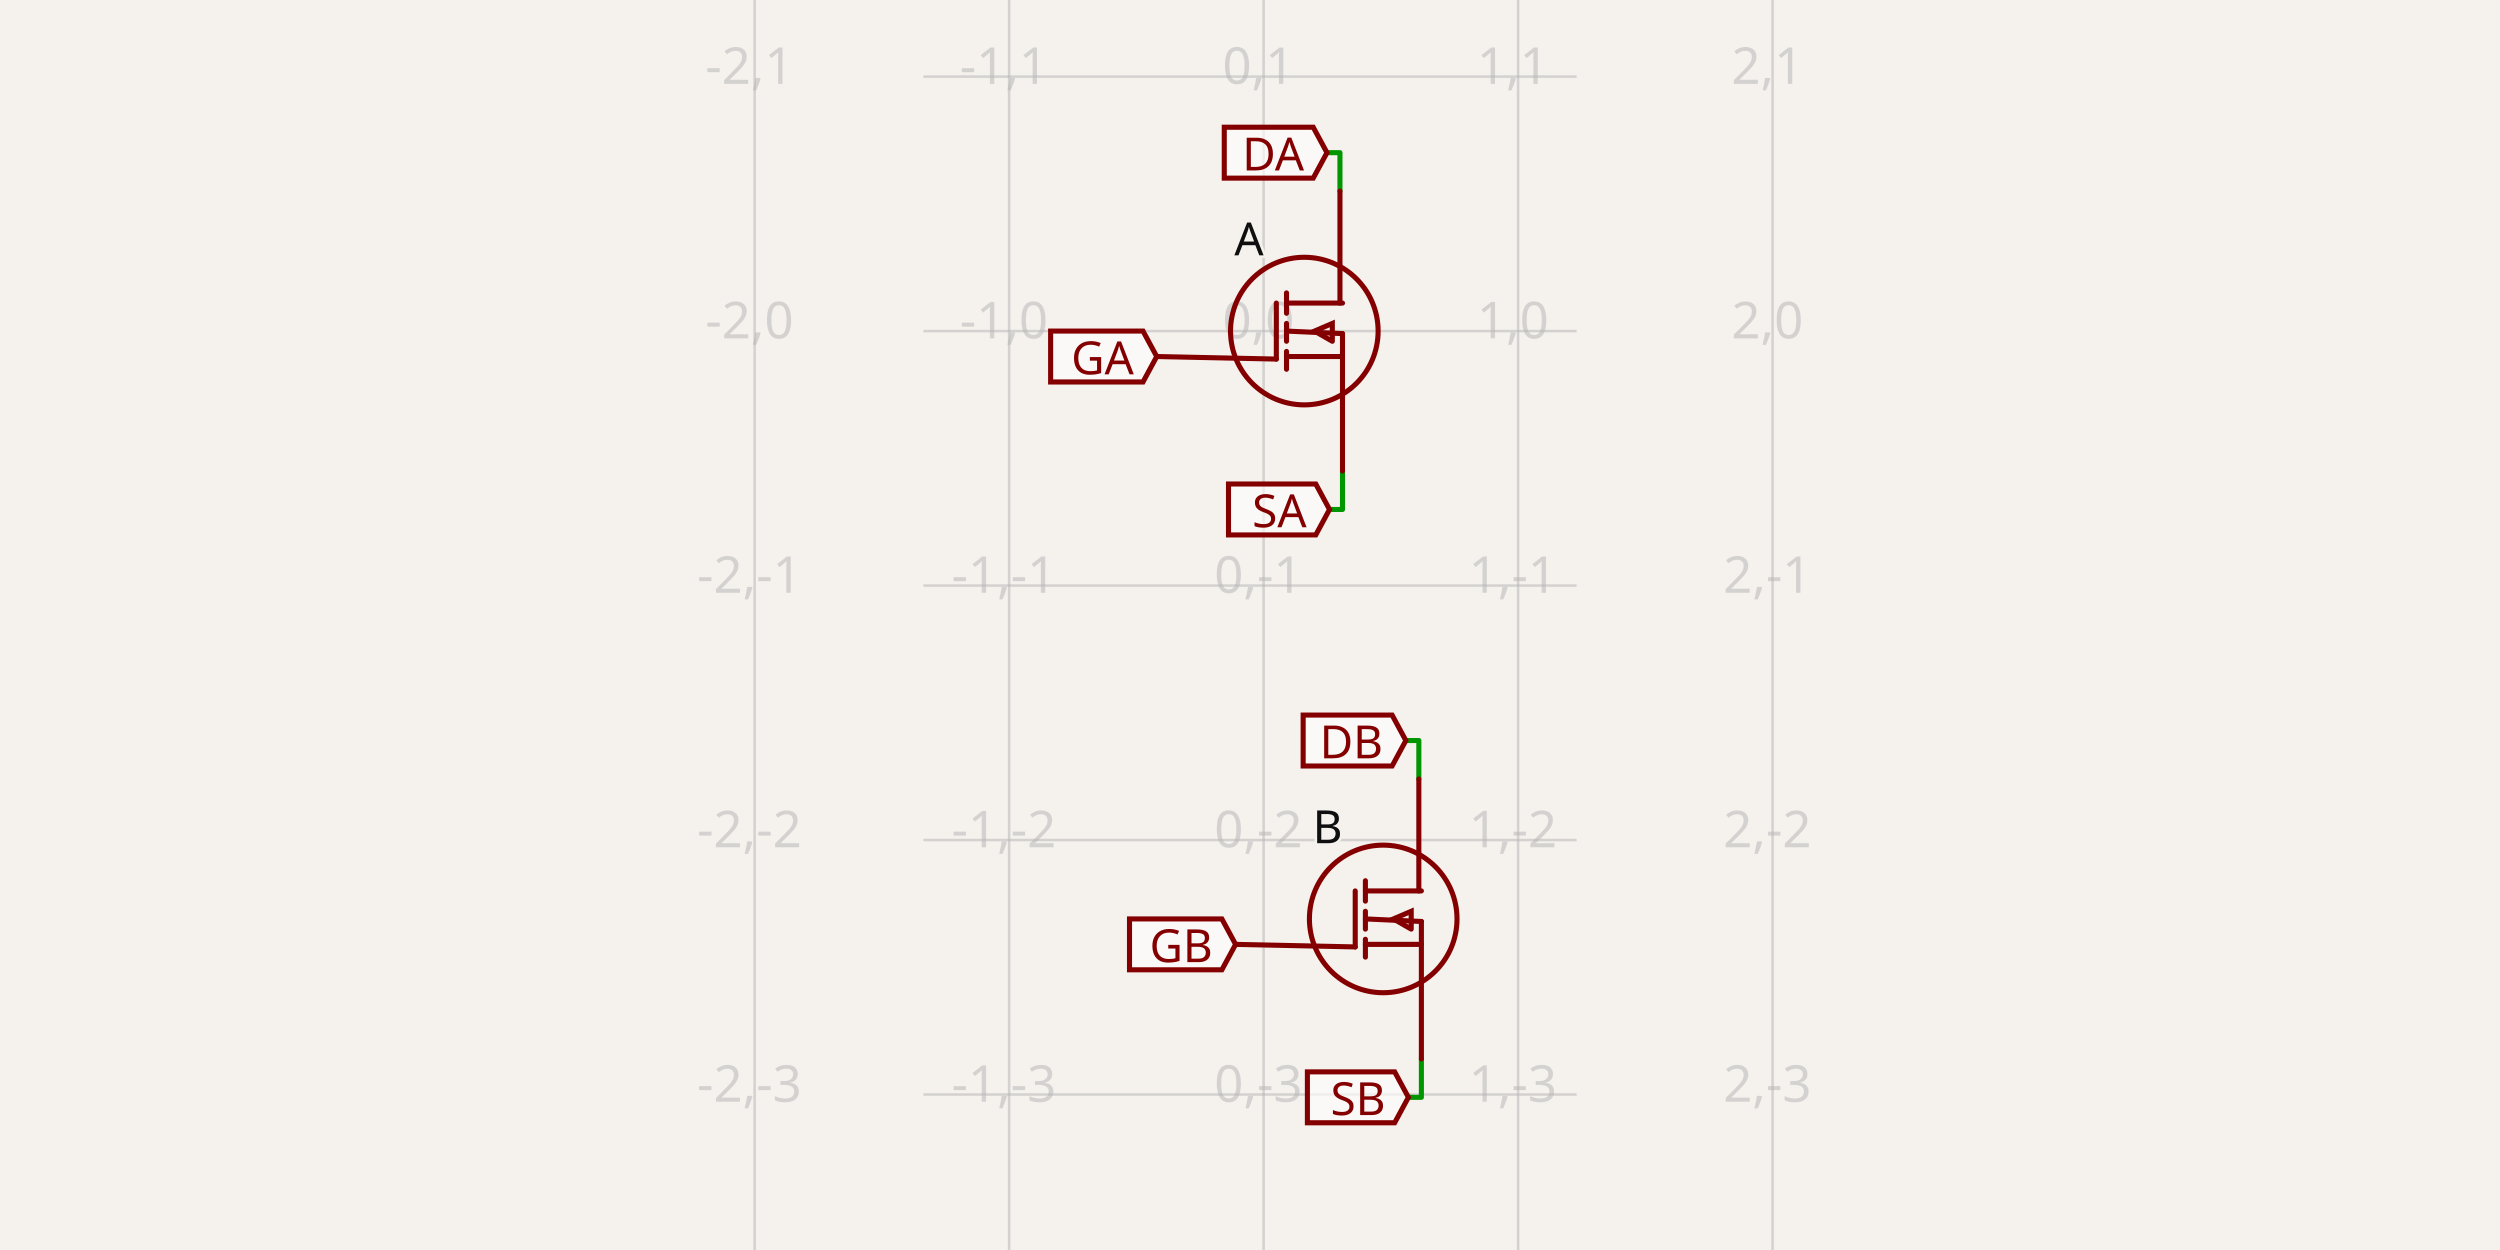
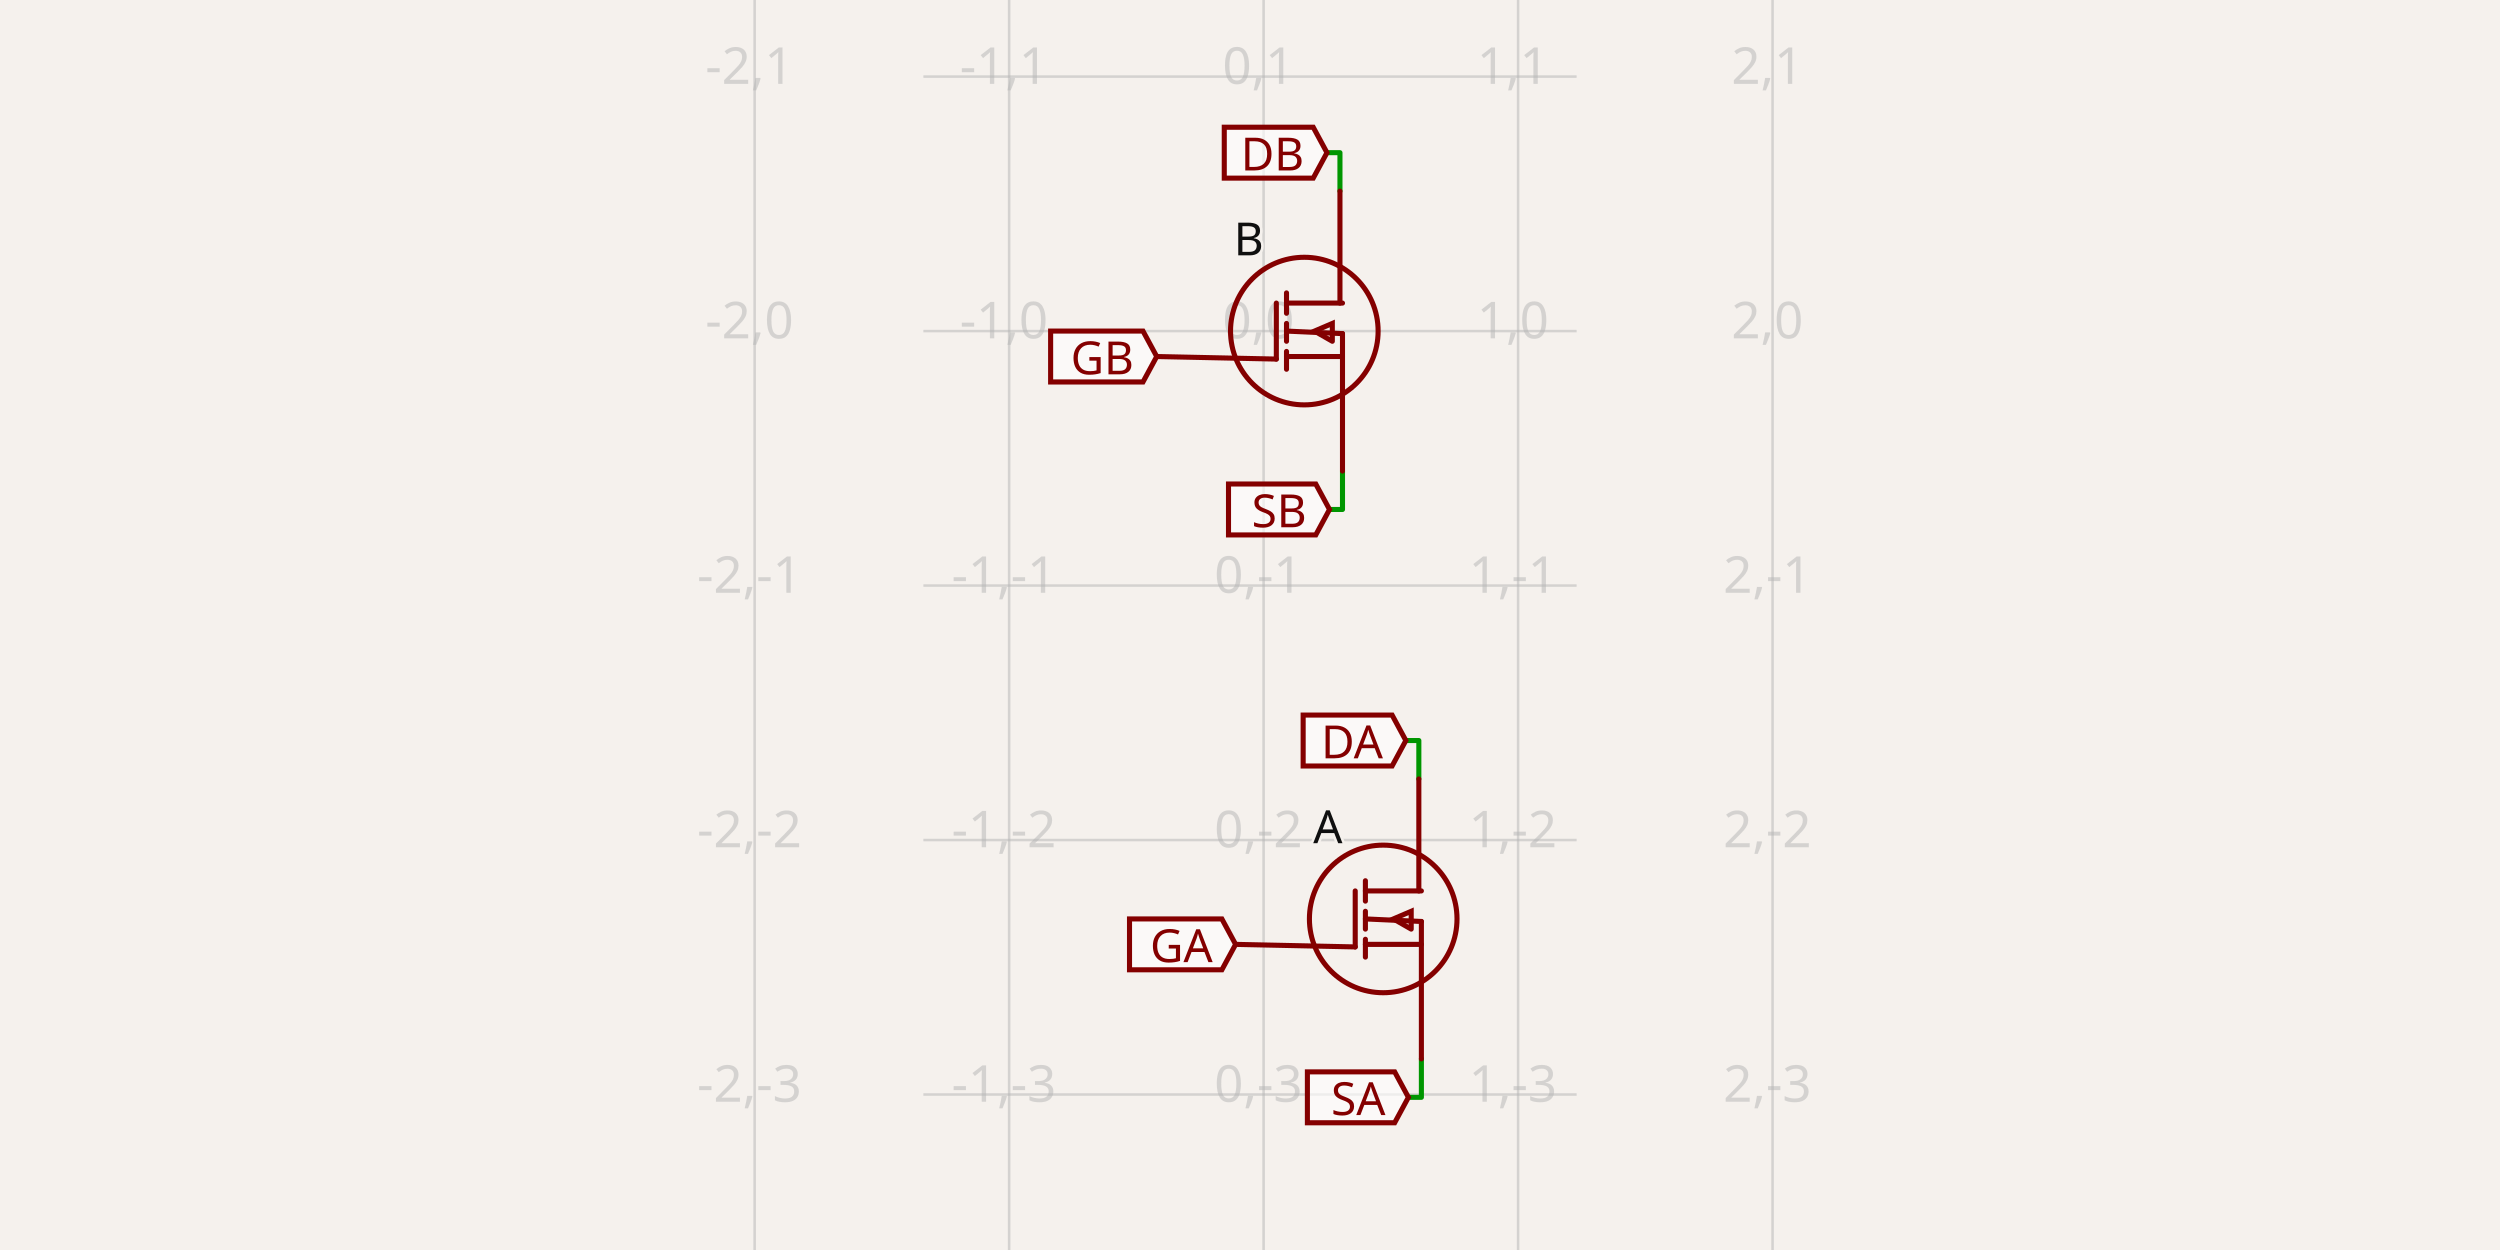
- <svg xmlns="http://www.w3.org/2000/svg" class="tscircuit-schematic" width="1200" height="600" style="background-color: rgb(245, 241, 237)" data-real-to-screen-transform="matrix(122.1498371336,0,0,-122.1498371336,606.5309446254,158.9169381107)" data-software-used-string="@tscircuit/core@0.0.1469">
+ <svg xmlns="http://www.w3.org/2000/svg" class="tscircuit-schematic" width="1200" height="600" style="background-color: rgb(245, 241, 237)" data-real-to-screen-transform="matrix(122.1498371336,0,0,-122.1498371336,606.5309446254,158.9169381107)" data-software-used-string="@tscircuit/core@0.0.1471">
  <style>
              .boundary { fill: rgb(245, 241, 237); }
              .schematic-boundary { fill: none; stroke: #fff; }
              .component { fill: none; stroke: rgb(132, 0, 0); }
              .chip { fill: rgb(255, 255, 194); stroke: rgb(132, 0, 0); }
              .component-pin { fill: none; stroke: rgb(132, 0, 0); }
              .text { font-family: sans-serif; fill: rgb(0, 150, 0); }
              .pin-number { fill: rgb(169, 0, 0); }
              .port-label { fill: rgb(0, 100, 100); }
              .component-name { fill: rgb(0, 100, 100); }

            </style>
  <rect class="boundary" x="0" y="0" width="1200" height="600" />
  <g class="grid sch-grid">
    <line x1="362.231" y1="600" x2="362.231" y2="-1.1362999430275522e-10" stroke="rgb(181, 181, 181)" stroke-width="1.221" stroke-opacity="0.5" />
    <line x1="484.381" y1="600" x2="484.381" y2="-1.1362999430275522e-10" stroke="rgb(181, 181, 181)" stroke-width="1.221" stroke-opacity="0.5" />
    <line x1="606.531" y1="600" x2="606.531" y2="-1.1362999430275522e-10" stroke="rgb(181, 181, 181)" stroke-width="1.221" stroke-opacity="0.5" />
    <line x1="728.681" y1="600" x2="728.681" y2="-1.1362999430275522e-10" stroke="rgb(181, 181, 181)" stroke-width="1.221" stroke-opacity="0.5" />
    <line x1="850.831" y1="600" x2="850.831" y2="-1.1362999430275522e-10" stroke="rgb(181, 181, 181)" stroke-width="1.221" stroke-opacity="0.5" />
    <line x1="443.225" y1="647.516" x2="756.775" y2="647.516" stroke="rgb(181, 181, 181)" stroke-width="1.221" stroke-opacity="0.5" />
    <line x1="443.225" y1="525.366" x2="756.775" y2="525.366" stroke="rgb(181, 181, 181)" stroke-width="1.221" stroke-opacity="0.5" />
    <line x1="443.225" y1="403.217" x2="756.775" y2="403.217" stroke="rgb(181, 181, 181)" stroke-width="1.221" stroke-opacity="0.5" />
    <line x1="443.225" y1="281.067" x2="756.775" y2="281.067" stroke="rgb(181, 181, 181)" stroke-width="1.221" stroke-opacity="0.5" />
    <line x1="443.225" y1="158.917" x2="756.775" y2="158.917" stroke="rgb(181, 181, 181)" stroke-width="1.221" stroke-opacity="0.5" />
    <line x1="443.225" y1="36.767" x2="756.775" y2="36.767" stroke="rgb(181, 181, 181)" stroke-width="1.221" stroke-opacity="0.5" />
    <line x1="443.225" y1="-85.383" x2="756.775" y2="-85.383" stroke="rgb(181, 181, 181)" stroke-width="1.221" stroke-opacity="0.5" />
    <text x="359.731" y="642.516" fill="rgb(181, 181, 181)" font-size="24.43" fill-opacity="0.5" text-anchor="middle" dominant-baseline="middle" font-family="sans-serif">-2,-4</text>
    <text x="359.731" y="520.366" fill="rgb(181, 181, 181)" font-size="24.43" fill-opacity="0.5" text-anchor="middle" dominant-baseline="middle" font-family="sans-serif">-2,-3</text>
    <text x="359.731" y="398.217" fill="rgb(181, 181, 181)" font-size="24.43" fill-opacity="0.5" text-anchor="middle" dominant-baseline="middle" font-family="sans-serif">-2,-2</text>
    <text x="359.731" y="276.067" fill="rgb(181, 181, 181)" font-size="24.43" fill-opacity="0.5" text-anchor="middle" dominant-baseline="middle" font-family="sans-serif">-2,-1</text>
    <text x="359.731" y="153.917" fill="rgb(181, 181, 181)" font-size="24.43" fill-opacity="0.5" text-anchor="middle" dominant-baseline="middle" font-family="sans-serif">-2,0</text>
    <text x="359.731" y="31.767" fill="rgb(181, 181, 181)" font-size="24.43" fill-opacity="0.5" text-anchor="middle" dominant-baseline="middle" font-family="sans-serif">-2,1</text>
    <text x="359.731" y="-90.383" fill="rgb(181, 181, 181)" font-size="24.43" fill-opacity="0.5" text-anchor="middle" dominant-baseline="middle" font-family="sans-serif">-2,2</text>
    <text x="481.881" y="642.516" fill="rgb(181, 181, 181)" font-size="24.43" fill-opacity="0.5" text-anchor="middle" dominant-baseline="middle" font-family="sans-serif">-1,-4</text>
    <text x="481.881" y="520.366" fill="rgb(181, 181, 181)" font-size="24.43" fill-opacity="0.5" text-anchor="middle" dominant-baseline="middle" font-family="sans-serif">-1,-3</text>
    <text x="481.881" y="398.217" fill="rgb(181, 181, 181)" font-size="24.43" fill-opacity="0.5" text-anchor="middle" dominant-baseline="middle" font-family="sans-serif">-1,-2</text>
    <text x="481.881" y="276.067" fill="rgb(181, 181, 181)" font-size="24.43" fill-opacity="0.5" text-anchor="middle" dominant-baseline="middle" font-family="sans-serif">-1,-1</text>
    <text x="481.881" y="153.917" fill="rgb(181, 181, 181)" font-size="24.43" fill-opacity="0.5" text-anchor="middle" dominant-baseline="middle" font-family="sans-serif">-1,0</text>
    <text x="481.881" y="31.767" fill="rgb(181, 181, 181)" font-size="24.43" fill-opacity="0.5" text-anchor="middle" dominant-baseline="middle" font-family="sans-serif">-1,1</text>
    <text x="481.881" y="-90.383" fill="rgb(181, 181, 181)" font-size="24.43" fill-opacity="0.5" text-anchor="middle" dominant-baseline="middle" font-family="sans-serif">-1,2</text>
    <text x="604.031" y="642.516" fill="rgb(181, 181, 181)" font-size="24.43" fill-opacity="0.5" text-anchor="middle" dominant-baseline="middle" font-family="sans-serif">0,-4</text>
    <text x="604.031" y="520.366" fill="rgb(181, 181, 181)" font-size="24.43" fill-opacity="0.5" text-anchor="middle" dominant-baseline="middle" font-family="sans-serif">0,-3</text>
    <text x="604.031" y="398.217" fill="rgb(181, 181, 181)" font-size="24.43" fill-opacity="0.5" text-anchor="middle" dominant-baseline="middle" font-family="sans-serif">0,-2</text>
    <text x="604.031" y="276.067" fill="rgb(181, 181, 181)" font-size="24.43" fill-opacity="0.5" text-anchor="middle" dominant-baseline="middle" font-family="sans-serif">0,-1</text>
    <text x="604.031" y="153.917" fill="rgb(181, 181, 181)" font-size="24.43" fill-opacity="0.5" text-anchor="middle" dominant-baseline="middle" font-family="sans-serif">0,0</text>
    <text x="604.031" y="31.767" fill="rgb(181, 181, 181)" font-size="24.43" fill-opacity="0.5" text-anchor="middle" dominant-baseline="middle" font-family="sans-serif">0,1</text>
    <text x="604.031" y="-90.383" fill="rgb(181, 181, 181)" font-size="24.43" fill-opacity="0.5" text-anchor="middle" dominant-baseline="middle" font-family="sans-serif">0,2</text>
    <text x="726.181" y="642.516" fill="rgb(181, 181, 181)" font-size="24.43" fill-opacity="0.5" text-anchor="middle" dominant-baseline="middle" font-family="sans-serif">1,-4</text>
    <text x="726.181" y="520.366" fill="rgb(181, 181, 181)" font-size="24.43" fill-opacity="0.5" text-anchor="middle" dominant-baseline="middle" font-family="sans-serif">1,-3</text>
    <text x="726.181" y="398.217" fill="rgb(181, 181, 181)" font-size="24.43" fill-opacity="0.5" text-anchor="middle" dominant-baseline="middle" font-family="sans-serif">1,-2</text>
    <text x="726.181" y="276.067" fill="rgb(181, 181, 181)" font-size="24.43" fill-opacity="0.5" text-anchor="middle" dominant-baseline="middle" font-family="sans-serif">1,-1</text>
    <text x="726.181" y="153.917" fill="rgb(181, 181, 181)" font-size="24.43" fill-opacity="0.5" text-anchor="middle" dominant-baseline="middle" font-family="sans-serif">1,0</text>
    <text x="726.181" y="31.767" fill="rgb(181, 181, 181)" font-size="24.43" fill-opacity="0.5" text-anchor="middle" dominant-baseline="middle" font-family="sans-serif">1,1</text>
    <text x="726.181" y="-90.383" fill="rgb(181, 181, 181)" font-size="24.43" fill-opacity="0.5" text-anchor="middle" dominant-baseline="middle" font-family="sans-serif">1,2</text>
    <text x="848.331" y="642.516" fill="rgb(181, 181, 181)" font-size="24.43" fill-opacity="0.5" text-anchor="middle" dominant-baseline="middle" font-family="sans-serif">2,-4</text>
    <text x="848.331" y="520.366" fill="rgb(181, 181, 181)" font-size="24.43" fill-opacity="0.5" text-anchor="middle" dominant-baseline="middle" font-family="sans-serif">2,-3</text>
    <text x="848.331" y="398.217" fill="rgb(181, 181, 181)" font-size="24.43" fill-opacity="0.5" text-anchor="middle" dominant-baseline="middle" font-family="sans-serif">2,-2</text>
    <text x="848.331" y="276.067" fill="rgb(181, 181, 181)" font-size="24.43" fill-opacity="0.5" text-anchor="middle" dominant-baseline="middle" font-family="sans-serif">2,-1</text>
    <text x="848.331" y="153.917" fill="rgb(181, 181, 181)" font-size="24.43" fill-opacity="0.5" text-anchor="middle" dominant-baseline="middle" font-family="sans-serif">2,0</text>
    <text x="848.331" y="31.767" fill="rgb(181, 181, 181)" font-size="24.43" fill-opacity="0.5" text-anchor="middle" dominant-baseline="middle" font-family="sans-serif">2,1</text>
    <text x="848.331" y="-90.383" fill="rgb(181, 181, 181)" font-size="24.43" fill-opacity="0.5" text-anchor="middle" dominant-baseline="middle" font-family="sans-serif">2,2</text>
  </g>
-   <g class="trace sch-trace" data-layer="base" data-circuit-json-type="schematic_trace" data-schematic-trace-id="schematic_trace_0" data-subcircuit-connectivity-map-key="unnamedsubcircuitsubcircuit_source_group_0_connectivity_net2">
+   <g class="trace sch-trace" data-layer="base" data-circuit-json-type="schematic_trace" data-schematic-trace-id="schematic_trace_0" data-subcircuit-connectivity-map-key="unnamedsubcircuitsubcircuit_source_group_0_connectivity_net1">
+     <path d="M 682.264 508.265 L 682.264 526.71 L 676.034 526.71" class="trace-invisible-hover-outline sch-trace-hitbox" stroke="rgb(0, 150, 0)" fill="none" stroke-width="19.544px" stroke-linecap="round" opacity="0" stroke-linejoin="round" />
+     <path class="sch-trace-path" d="M 682.264 508.265 L 682.264 526.71 L 676.034 526.71" stroke="rgb(0, 150, 0)" fill="none" stroke-width="2.443px" stroke-linecap="round" stroke-linejoin="round" />
+   </g>
+   <g class="trace sch-trace" data-layer="base" data-circuit-json-type="schematic_trace" data-schematic-trace-id="schematic_trace_1" data-subcircuit-connectivity-map-key="unnamedsubcircuitsubcircuit_source_group_0_connectivity_net2">
+     <path d="M 681.042 373.901 L 681.042 355.456 L 674.813 355.456" class="trace-invisible-hover-outline sch-trace-hitbox" stroke="rgb(0, 150, 0)" fill="none" stroke-width="19.544px" stroke-linecap="round" opacity="0" stroke-linejoin="round" />
+     <path class="sch-trace-path" d="M 681.042 373.901 L 681.042 355.456 L 674.813 355.456" stroke="rgb(0, 150, 0)" fill="none" stroke-width="2.443px" stroke-linecap="round" stroke-linejoin="round" />
+   </g>
+   <g class="trace sch-trace" data-layer="base" data-circuit-json-type="schematic_trace" data-schematic-trace-id="schematic_trace_2" data-subcircuit-connectivity-map-key="unnamedsubcircuitsubcircuit_source_group_0_connectivity_net4">
+     <path d="M 644.397 226.099 L 644.397 244.544 L 638.168 244.544" class="trace-invisible-hover-outline sch-trace-hitbox" stroke="rgb(0, 150, 0)" fill="none" stroke-width="19.544px" stroke-linecap="round" opacity="0" stroke-linejoin="round" />
+     <path class="sch-trace-path" d="M 644.397 226.099 L 644.397 244.544 L 638.168 244.544" stroke="rgb(0, 150, 0)" fill="none" stroke-width="2.443px" stroke-linecap="round" stroke-linejoin="round" />
+   </g>
+   <g class="trace sch-trace" data-layer="base" data-circuit-json-type="schematic_trace" data-schematic-trace-id="schematic_trace_3" data-subcircuit-connectivity-map-key="unnamedsubcircuitsubcircuit_source_group_0_connectivity_net5">
    <path d="M 643.176 91.735 L 643.176 73.29 L 636.946 73.29" class="trace-invisible-hover-outline sch-trace-hitbox" stroke="rgb(0, 150, 0)" fill="none" stroke-width="19.544px" stroke-linecap="round" opacity="0" stroke-linejoin="round" />
    <path class="sch-trace-path" d="M 643.176 91.735 L 643.176 73.29 L 636.946 73.29" stroke="rgb(0, 150, 0)" fill="none" stroke-width="2.443px" stroke-linecap="round" stroke-linejoin="round" />
  </g>
-   <g class="trace sch-trace" data-layer="base" data-circuit-json-type="schematic_trace" data-schematic-trace-id="schematic_trace_1" data-subcircuit-connectivity-map-key="unnamedsubcircuitsubcircuit_source_group_0_connectivity_net1">
-     <path d="M 644.397 226.099 L 644.397 244.544 L 638.168 244.544" class="trace-invisible-hover-outline sch-trace-hitbox" stroke="rgb(0, 150, 0)" fill="none" stroke-width="19.544px" stroke-linecap="round" opacity="0" stroke-linejoin="round" />
-     <path class="sch-trace-path" d="M 644.397 226.099 L 644.397 244.544 L 638.168 244.544" stroke="rgb(0, 150, 0)" fill="none" stroke-width="2.443px" stroke-linecap="round" stroke-linejoin="round" />
+   <g class="trace-overlays sch-trace-overlays" data-layer="overlay" data-circuit-json-type="schematic_trace" data-schematic-trace-id="schematic_trace_0" data-subcircuit-connectivity-map-key="unnamedsubcircuitsubcircuit_source_group_0_connectivity_net1" />
+   <g class="trace-overlays sch-trace-overlays" data-layer="overlay" data-circuit-json-type="schematic_trace" data-schematic-trace-id="schematic_trace_1" data-subcircuit-connectivity-map-key="unnamedsubcircuitsubcircuit_source_group_0_connectivity_net2" />
+   <g class="trace-overlays sch-trace-overlays" data-layer="overlay" data-circuit-json-type="schematic_trace" data-schematic-trace-id="schematic_trace_2" data-subcircuit-connectivity-map-key="unnamedsubcircuitsubcircuit_source_group_0_connectivity_net4" />
+   <g class="trace-overlays sch-trace-overlays" data-layer="overlay" data-circuit-json-type="schematic_trace" data-schematic-trace-id="schematic_trace_3" data-subcircuit-connectivity-map-key="unnamedsubcircuitsubcircuit_source_group_0_connectivity_net5" />
+   <g class="sch-component" data-circuit-json-type="schematic_component" data-schematic-component-id="schematic_component_0">
+     <rect class="component-overlay sch-component-overlay" x="593.094" y="373.901" width="89.169" height="134.365" fill="transparent" />
+     <path class="sch-component-symbol-path" d="M 593.094 453.298 L 650.505 454.52" stroke="rgb(132, 0, 0)" fill="none" stroke-width="2.443px" stroke-linecap="round" />
+     <path class="sch-component-symbol-path" d="M 681.042 373.901 L 681.042 427.647" stroke="rgb(132, 0, 0)" fill="none" stroke-width="2.443px" stroke-linecap="round" />
+     <path class="sch-component-symbol-path" d="M 682.264 508.265 L 682.264 442.305" stroke="rgb(132, 0, 0)" fill="none" stroke-width="2.443px" stroke-linecap="round" />
+     <path class="sch-component-symbol-path" d="M 655.391 427.647 L 682.264 427.647" stroke="rgb(132, 0, 0)" fill="none" stroke-width="2.443px" stroke-linecap="round" />
+     <path class="sch-component-symbol-path" d="M 655.391 422.761 L 655.391 432.533" stroke="rgb(132, 0, 0)" fill="none" stroke-width="2.443px" stroke-linecap="round" />
+     <path class="sch-component-symbol-path" d="M 655.391 453.298 L 682.264 453.298" stroke="rgb(132, 0, 0)" fill="none" stroke-width="2.443px" stroke-linecap="round" />
+     <path class="sch-component-symbol-path" d="M 655.391 450.855 L 655.391 459.406" stroke="rgb(132, 0, 0)" fill="none" stroke-width="2.443px" stroke-linecap="round" />
+     <path class="sch-component-symbol-path" d="M 655.391 437.419 L 655.391 445.969" stroke="rgb(132, 0, 0)" fill="none" stroke-width="2.443px" stroke-linecap="round" />
+     <path class="sch-component-symbol-path" d="M 677.378 445.969 L 677.378 437.419 L 668.827 441.083 L 677.378 445.969" stroke="rgb(132, 0, 0)" fill="none" stroke-width="2.443px" stroke-linecap="round" />
+     <path class="sch-component-symbol-path" d="M 655.391 441.083 L 682.264 442.305" stroke="rgb(132, 0, 0)" fill="none" stroke-width="2.443px" stroke-linecap="round" />
+     <path class="sch-component-symbol-path" d="M 650.505 427.647 L 650.505 454.52" stroke="rgb(132, 0, 0)" fill="none" stroke-width="2.443px" stroke-linecap="round" />
+     <text class="sch-component-name sch-component-text" x="644.397" y="397.109" stroke="rgb(245, 241, 237)" stroke-width="2.443px" paint-order="stroke" fill="rgb(15, 15, 15)" font-family="sans-serif" text-anchor="end" dominant-baseline="middle" font-size="21.987px">A</text>
+     <text class="sch-component-text" x="644.397" y="492.386" fill="rgb(15, 15, 15)" font-family="sans-serif" text-anchor="end" dominant-baseline="middle" font-size="21.987px" />
+     <circle class="sch-component-symbol-circle" cx="663.941" cy="441.083" r="35.423px" stroke-width="2.443px" fill="none" stroke="rgb(132, 0, 0)" />
  </g>
-   <g class="trace sch-trace" data-layer="base" data-circuit-json-type="schematic_trace" data-schematic-trace-id="schematic_trace_2" data-subcircuit-connectivity-map-key="unnamedsubcircuitsubcircuit_source_group_0_connectivity_net5">
-     <path d="M 681.042 373.901 L 681.042 355.456 L 674.813 355.456" class="trace-invisible-hover-outline sch-trace-hitbox" stroke="rgb(0, 150, 0)" fill="none" stroke-width="19.544px" stroke-linecap="round" opacity="0" stroke-linejoin="round" />
-     <path class="sch-trace-path" d="M 681.042 373.901 L 681.042 355.456 L 674.813 355.456" stroke="rgb(0, 150, 0)" fill="none" stroke-width="2.443px" stroke-linecap="round" stroke-linejoin="round" />
-   </g>
-   <g class="trace sch-trace" data-layer="base" data-circuit-json-type="schematic_trace" data-schematic-trace-id="schematic_trace_3" data-subcircuit-connectivity-map-key="unnamedsubcircuitsubcircuit_source_group_0_connectivity_net4">
-     <path d="M 682.264 508.265 L 682.264 526.71 L 676.034 526.71" class="trace-invisible-hover-outline sch-trace-hitbox" stroke="rgb(0, 150, 0)" fill="none" stroke-width="19.544px" stroke-linecap="round" opacity="0" stroke-linejoin="round" />
-     <path class="sch-trace-path" d="M 682.264 508.265 L 682.264 526.71 L 676.034 526.71" stroke="rgb(0, 150, 0)" fill="none" stroke-width="2.443px" stroke-linecap="round" stroke-linejoin="round" />
-   </g>
-   <g class="trace-overlays sch-trace-overlays" data-layer="overlay" data-circuit-json-type="schematic_trace" data-schematic-trace-id="schematic_trace_0" data-subcircuit-connectivity-map-key="unnamedsubcircuitsubcircuit_source_group_0_connectivity_net2" />
-   <g class="trace-overlays sch-trace-overlays" data-layer="overlay" data-circuit-json-type="schematic_trace" data-schematic-trace-id="schematic_trace_1" data-subcircuit-connectivity-map-key="unnamedsubcircuitsubcircuit_source_group_0_connectivity_net1" />
-   <g class="trace-overlays sch-trace-overlays" data-layer="overlay" data-circuit-json-type="schematic_trace" data-schematic-trace-id="schematic_trace_2" data-subcircuit-connectivity-map-key="unnamedsubcircuitsubcircuit_source_group_0_connectivity_net5" />
-   <g class="trace-overlays sch-trace-overlays" data-layer="overlay" data-circuit-json-type="schematic_trace" data-schematic-trace-id="schematic_trace_3" data-subcircuit-connectivity-map-key="unnamedsubcircuitsubcircuit_source_group_0_connectivity_net4" />
-   <g class="sch-component" data-circuit-json-type="schematic_component" data-schematic-component-id="schematic_component_0">
+   <g class="sch-component" data-circuit-json-type="schematic_component" data-schematic-component-id="schematic_component_1">
    <rect class="component-overlay sch-component-overlay" x="555.228" y="91.735" width="89.169" height="134.365" fill="transparent" />
    <path class="sch-component-symbol-path" d="M 555.228 171.132 L 612.638 172.353" stroke="rgb(132, 0, 0)" fill="none" stroke-width="2.443px" stroke-linecap="round" />
    <path class="sch-component-symbol-path" d="M 643.176 91.735 L 643.176 145.48" stroke="rgb(132, 0, 0)" fill="none" stroke-width="2.443px" stroke-linecap="round" />
    <path class="sch-component-symbol-path" d="M 644.397 226.099 L 644.397 160.138" stroke="rgb(132, 0, 0)" fill="none" stroke-width="2.443px" stroke-linecap="round" />
    <path class="sch-component-symbol-path" d="M 617.524 145.48 L 644.397 145.48" stroke="rgb(132, 0, 0)" fill="none" stroke-width="2.443px" stroke-linecap="round" />
    <path class="sch-component-symbol-path" d="M 617.524 140.594 L 617.524 150.366" stroke="rgb(132, 0, 0)" fill="none" stroke-width="2.443px" stroke-linecap="round" />
    <path class="sch-component-symbol-path" d="M 617.524 171.132 L 644.397 171.132" stroke="rgb(132, 0, 0)" fill="none" stroke-width="2.443px" stroke-linecap="round" />
    <path class="sch-component-symbol-path" d="M 617.524 168.689 L 617.524 177.239" stroke="rgb(132, 0, 0)" fill="none" stroke-width="2.443px" stroke-linecap="round" />
    <path class="sch-component-symbol-path" d="M 617.524 155.252 L 617.524 163.803" stroke="rgb(132, 0, 0)" fill="none" stroke-width="2.443px" stroke-linecap="round" />
    <path class="sch-component-symbol-path" d="M 639.511 163.803 L 639.511 155.252 L 630.961 158.917 L 639.511 163.803" stroke="rgb(132, 0, 0)" fill="none" stroke-width="2.443px" stroke-linecap="round" />
    <path class="sch-component-symbol-path" d="M 617.524 158.917 L 644.397 160.138" stroke="rgb(132, 0, 0)" fill="none" stroke-width="2.443px" stroke-linecap="round" />
    <path class="sch-component-symbol-path" d="M 612.638 145.48 L 612.638 172.353" stroke="rgb(132, 0, 0)" fill="none" stroke-width="2.443px" stroke-linecap="round" />
-     <text class="sch-component-name sch-component-text" x="606.531" y="114.943" stroke="rgb(245, 241, 237)" stroke-width="2.443px" paint-order="stroke" fill="rgb(15, 15, 15)" font-family="sans-serif" text-anchor="end" dominant-baseline="middle" font-size="21.987px">A</text>
+     <text class="sch-component-name sch-component-text" x="606.531" y="114.943" stroke="rgb(245, 241, 237)" stroke-width="2.443px" paint-order="stroke" fill="rgb(15, 15, 15)" font-family="sans-serif" text-anchor="end" dominant-baseline="middle" font-size="21.987px">B</text>
    <text class="sch-component-text" x="606.531" y="210.22" fill="rgb(15, 15, 15)" font-family="sans-serif" text-anchor="end" dominant-baseline="middle" font-size="21.987px" />
    <circle class="sch-component-symbol-circle" cx="626.075" cy="158.917" r="35.423px" stroke-width="2.443px" fill="none" stroke="rgb(132, 0, 0)" />
  </g>
-   <g class="sch-component" data-circuit-json-type="schematic_component" data-schematic-component-id="schematic_component_1">
-     <rect class="component-overlay sch-component-overlay" x="593.094" y="373.901" width="89.169" height="134.365" fill="transparent" />
-     <path class="sch-component-symbol-path" d="M 593.094 453.298 L 650.505 454.52" stroke="rgb(132, 0, 0)" fill="none" stroke-width="2.443px" stroke-linecap="round" />
-     <path class="sch-component-symbol-path" d="M 681.042 373.901 L 681.042 427.647" stroke="rgb(132, 0, 0)" fill="none" stroke-width="2.443px" stroke-linecap="round" />
-     <path class="sch-component-symbol-path" d="M 682.264 508.265 L 682.264 442.305" stroke="rgb(132, 0, 0)" fill="none" stroke-width="2.443px" stroke-linecap="round" />
-     <path class="sch-component-symbol-path" d="M 655.391 427.647 L 682.264 427.647" stroke="rgb(132, 0, 0)" fill="none" stroke-width="2.443px" stroke-linecap="round" />
-     <path class="sch-component-symbol-path" d="M 655.391 422.761 L 655.391 432.533" stroke="rgb(132, 0, 0)" fill="none" stroke-width="2.443px" stroke-linecap="round" />
-     <path class="sch-component-symbol-path" d="M 655.391 453.298 L 682.264 453.298" stroke="rgb(132, 0, 0)" fill="none" stroke-width="2.443px" stroke-linecap="round" />
-     <path class="sch-component-symbol-path" d="M 655.391 450.855 L 655.391 459.406" stroke="rgb(132, 0, 0)" fill="none" stroke-width="2.443px" stroke-linecap="round" />
-     <path class="sch-component-symbol-path" d="M 655.391 437.419 L 655.391 445.969" stroke="rgb(132, 0, 0)" fill="none" stroke-width="2.443px" stroke-linecap="round" />
-     <path class="sch-component-symbol-path" d="M 677.378 445.969 L 677.378 437.419 L 668.827 441.083 L 677.378 445.969" stroke="rgb(132, 0, 0)" fill="none" stroke-width="2.443px" stroke-linecap="round" />
-     <path class="sch-component-symbol-path" d="M 655.391 441.083 L 682.264 442.305" stroke="rgb(132, 0, 0)" fill="none" stroke-width="2.443px" stroke-linecap="round" />
-     <path class="sch-component-symbol-path" d="M 650.505 427.647 L 650.505 454.52" stroke="rgb(132, 0, 0)" fill="none" stroke-width="2.443px" stroke-linecap="round" />
-     <text class="sch-component-name sch-component-text" x="644.397" y="397.109" stroke="rgb(245, 241, 237)" stroke-width="2.443px" paint-order="stroke" fill="rgb(15, 15, 15)" font-family="sans-serif" text-anchor="end" dominant-baseline="middle" font-size="21.987px">B</text>
-     <text class="sch-component-text" x="644.397" y="492.386" fill="rgb(15, 15, 15)" font-family="sans-serif" text-anchor="end" dominant-baseline="middle" font-size="21.987px" />
-     <circle class="sch-component-symbol-circle" cx="663.941" cy="441.083" r="35.423px" stroke-width="2.443px" fill="none" stroke="rgb(132, 0, 0)" />
+   <g class="schematic-port-hover sch-port-hover" data-schematic-port-id="source_port_0">
+     <circle cx="593.094" cy="453.298" r="4.886" fill="red" opacity="0" />
+   </g>
+   <g class="schematic-port-hover sch-port-hover" data-schematic-port-id="source_port_1">
+     <circle cx="682.264" cy="508.265" r="4.886" fill="red" opacity="0" />
+   </g>
+   <g class="schematic-port-hover sch-port-hover" data-schematic-port-id="source_port_6">
+     <circle cx="681.042" cy="373.901" r="4.886" fill="red" opacity="0" />
  </g>
  <g class="schematic-port-hover sch-port-hover" data-schematic-port-id="source_port_8">
+     <circle cx="681.042" cy="373.901" r="4.886" fill="red" opacity="0" />
+   </g>
+   <g class="schematic-port-hover sch-port-hover" data-schematic-port-id="source_port_9">
+     <circle cx="682.264" cy="508.265" r="4.886" fill="red" opacity="0" />
+   </g>
+   <g class="schematic-port-hover sch-port-hover" data-schematic-port-id="source_port_10">
+     <circle cx="593.094" cy="453.298" r="4.886" fill="red" opacity="0" />
+   </g>
+   <g class="schematic-port-hover sch-port-hover" data-schematic-port-id="source_port_2">
+     <circle cx="555.228" cy="171.132" r="4.886" fill="red" opacity="0" />
+   </g>
+   <g class="schematic-port-hover sch-port-hover" data-schematic-port-id="source_port_3">
+     <circle cx="644.397" cy="226.099" r="4.886" fill="red" opacity="0" />
+   </g>
+   <g class="schematic-port-hover sch-port-hover" data-schematic-port-id="source_port_4">
    <circle cx="643.176" cy="91.735" r="4.886" fill="red" opacity="0" />
  </g>
-   <g class="schematic-port-hover sch-port-hover" data-schematic-port-id="source_port_9">
+   <g class="schematic-port-hover sch-port-hover" data-schematic-port-id="source_port_11">
+     <circle cx="643.176" cy="91.735" r="4.886" fill="red" opacity="0" />
+   </g>
+   <g class="schematic-port-hover sch-port-hover" data-schematic-port-id="source_port_12">
    <circle cx="644.397" cy="226.099" r="4.886" fill="red" opacity="0" />
  </g>
-   <g class="schematic-port-hover sch-port-hover" data-schematic-port-id="source_port_10">
+   <g class="schematic-port-hover sch-port-hover" data-schematic-port-id="source_port_13">
    <circle cx="555.228" cy="171.132" r="4.886" fill="red" opacity="0" />
  </g>
-   <g class="schematic-port-hover sch-port-hover" data-schematic-port-id="source_port_11">
-     <circle cx="681.042" cy="373.901" r="4.886" fill="red" opacity="0" />
-   </g>
-   <g class="schematic-port-hover sch-port-hover" data-schematic-port-id="source_port_12">
-     <circle cx="682.264" cy="508.265" r="4.886" fill="red" opacity="0" />
-   </g>
-   <g class="schematic-port-hover sch-port-hover" data-schematic-port-id="source_port_13">
-     <circle cx="593.094" cy="453.298" r="4.886" fill="red" opacity="0" />
-   </g>
-   <path class="net-label sch-net-label" data-circuit-json-type="schematic_net_label" data-schematic-net-label-id="schematic_net_label_0" d="     M 636.946,73.29     L 630.35,85.505     L 587.647,85.505     L 587.647,61.075     L 630.35,61.075     Z   " fill="rgba(255, 255, 255, 0.6)" stroke="rgb(132, 0, 0)" stroke-width="2.443px" />
-   <text class="net-label-text sch-net-label-text" data-circuit-json-type="schematic_net_label" data-schematic-net-label-id="schematic_net_label_0" x="625.953" y="73.29" fill="rgb(132, 0, 0)" text-anchor="end" dominant-baseline="central" font-family="sans-serif" font-variant-numeric="tabular-nums" font-size="21.987px" transform="">DA</text>
-   <path class="net-label sch-net-label" data-circuit-json-type="schematic_net_label" data-schematic-net-label-id="schematic_net_label_1" d="     M 638.168,244.544     L 631.572,256.759     L 589.682,256.759     L 589.682,232.329     L 631.572,232.329     Z   " fill="rgba(255, 255, 255, 0.6)" stroke="rgb(132, 0, 0)" stroke-width="2.443px" />
-   <text class="net-label-text sch-net-label-text" data-circuit-json-type="schematic_net_label" data-schematic-net-label-id="schematic_net_label_1" x="627.174" y="244.544" fill="rgb(132, 0, 0)" text-anchor="end" dominant-baseline="central" font-family="sans-serif" font-variant-numeric="tabular-nums" font-size="21.987px" transform="">SA</text>
-   <path class="net-label sch-net-label" data-circuit-json-type="schematic_net_label" data-schematic-net-label-id="schematic_net_label_2" d="     M 555.228,171.132     L 548.632,183.347     L 504.3,183.347     L 504.3,158.917     L 548.632,158.917     Z   " fill="rgba(255, 255, 255, 0.6)" stroke="rgb(132, 0, 0)" stroke-width="2.443px" />
-   <text class="net-label-text sch-net-label-text" data-circuit-json-type="schematic_net_label" data-schematic-net-label-id="schematic_net_label_2" x="544.235" y="171.132" fill="rgb(132, 0, 0)" text-anchor="end" dominant-baseline="central" font-family="sans-serif" font-variant-numeric="tabular-nums" font-size="21.987px" transform="">GA</text>
-   <path class="net-label sch-net-label" data-circuit-json-type="schematic_net_label" data-schematic-net-label-id="schematic_net_label_3" d="     M 674.813,355.456     L 668.217,367.671     L 625.513,367.671     L 625.513,343.241     L 668.217,343.241     Z   " fill="rgba(255, 255, 255, 0.6)" stroke="rgb(132, 0, 0)" stroke-width="2.443px" />
-   <text class="net-label-text sch-net-label-text" data-circuit-json-type="schematic_net_label" data-schematic-net-label-id="schematic_net_label_3" x="663.819" y="355.456" fill="rgb(132, 0, 0)" text-anchor="end" dominant-baseline="central" font-family="sans-serif" font-variant-numeric="tabular-nums" font-size="21.987px" transform="">DB</text>
-   <path class="net-label sch-net-label" data-circuit-json-type="schematic_net_label" data-schematic-net-label-id="schematic_net_label_4" d="     M 676.034,526.71     L 669.438,538.925     L 627.549,538.925     L 627.549,514.495     L 669.438,514.495     Z   " fill="rgba(255, 255, 255, 0.6)" stroke="rgb(132, 0, 0)" stroke-width="2.443px" />
-   <text class="net-label-text sch-net-label-text" data-circuit-json-type="schematic_net_label" data-schematic-net-label-id="schematic_net_label_4" x="665.041" y="526.71" fill="rgb(132, 0, 0)" text-anchor="end" dominant-baseline="central" font-family="sans-serif" font-variant-numeric="tabular-nums" font-size="21.987px" transform="">SB</text>
-   <path class="net-label sch-net-label" data-circuit-json-type="schematic_net_label" data-schematic-net-label-id="schematic_net_label_5" d="     M 593.094,453.298     L 586.498,465.513     L 542.166,465.513     L 542.166,441.083     L 586.498,441.083     Z   " fill="rgba(255, 255, 255, 0.6)" stroke="rgb(132, 0, 0)" stroke-width="2.443px" />
-   <text class="net-label-text sch-net-label-text" data-circuit-json-type="schematic_net_label" data-schematic-net-label-id="schematic_net_label_5" x="582.101" y="453.298" fill="rgb(132, 0, 0)" text-anchor="end" dominant-baseline="central" font-family="sans-serif" font-variant-numeric="tabular-nums" font-size="21.987px" transform="">GB</text>
+   <path class="net-label sch-net-label" data-circuit-json-type="schematic_net_label" data-schematic-net-label-id="schematic_net_label_0" d="     M 593.094,453.298     L 586.498,465.513     L 542.166,465.513     L 542.166,441.083     L 586.498,441.083     Z   " fill="rgba(255, 255, 255, 0.6)" stroke="rgb(132, 0, 0)" stroke-width="2.443px" />
+   <text class="net-label-text sch-net-label-text" data-circuit-json-type="schematic_net_label" data-schematic-net-label-id="schematic_net_label_0" x="582.101" y="453.298" fill="rgb(132, 0, 0)" text-anchor="end" dominant-baseline="central" font-family="sans-serif" font-variant-numeric="tabular-nums" font-size="21.987px" transform="">GA</text>
+   <path class="net-label sch-net-label" data-circuit-json-type="schematic_net_label" data-schematic-net-label-id="schematic_net_label_1" d="     M 676.034,526.71     L 669.438,538.925     L 627.549,538.925     L 627.549,514.495     L 669.438,514.495     Z   " fill="rgba(255, 255, 255, 0.6)" stroke="rgb(132, 0, 0)" stroke-width="2.443px" />
+   <text class="net-label-text sch-net-label-text" data-circuit-json-type="schematic_net_label" data-schematic-net-label-id="schematic_net_label_1" x="665.041" y="526.71" fill="rgb(132, 0, 0)" text-anchor="end" dominant-baseline="central" font-family="sans-serif" font-variant-numeric="tabular-nums" font-size="21.987px" transform="">SA</text>
+   <path class="net-label sch-net-label" data-circuit-json-type="schematic_net_label" data-schematic-net-label-id="schematic_net_label_2" d="     M 674.813,355.456     L 668.217,367.671     L 625.513,367.671     L 625.513,343.241     L 668.217,343.241     Z   " fill="rgba(255, 255, 255, 0.6)" stroke="rgb(132, 0, 0)" stroke-width="2.443px" />
+   <text class="net-label-text sch-net-label-text" data-circuit-json-type="schematic_net_label" data-schematic-net-label-id="schematic_net_label_2" x="663.819" y="355.456" fill="rgb(132, 0, 0)" text-anchor="end" dominant-baseline="central" font-family="sans-serif" font-variant-numeric="tabular-nums" font-size="21.987px" transform="">DA</text>
+   <path class="net-label sch-net-label" data-circuit-json-type="schematic_net_label" data-schematic-net-label-id="schematic_net_label_3" d="     M 555.228,171.132     L 548.632,183.347     L 504.3,183.347     L 504.3,158.917     L 548.632,158.917     Z   " fill="rgba(255, 255, 255, 0.6)" stroke="rgb(132, 0, 0)" stroke-width="2.443px" />
+   <text class="net-label-text sch-net-label-text" data-circuit-json-type="schematic_net_label" data-schematic-net-label-id="schematic_net_label_3" x="544.235" y="171.132" fill="rgb(132, 0, 0)" text-anchor="end" dominant-baseline="central" font-family="sans-serif" font-variant-numeric="tabular-nums" font-size="21.987px" transform="">GB</text>
+   <path class="net-label sch-net-label" data-circuit-json-type="schematic_net_label" data-schematic-net-label-id="schematic_net_label_4" d="     M 638.168,244.544     L 631.572,256.759     L 589.682,256.759     L 589.682,232.329     L 631.572,232.329     Z   " fill="rgba(255, 255, 255, 0.6)" stroke="rgb(132, 0, 0)" stroke-width="2.443px" />
+   <text class="net-label-text sch-net-label-text" data-circuit-json-type="schematic_net_label" data-schematic-net-label-id="schematic_net_label_4" x="627.174" y="244.544" fill="rgb(132, 0, 0)" text-anchor="end" dominant-baseline="central" font-family="sans-serif" font-variant-numeric="tabular-nums" font-size="21.987px" transform="">SB</text>
+   <path class="net-label sch-net-label" data-circuit-json-type="schematic_net_label" data-schematic-net-label-id="schematic_net_label_5" d="     M 636.946,73.29     L 630.35,85.505     L 587.647,85.505     L 587.647,61.075     L 630.35,61.075     Z   " fill="rgba(255, 255, 255, 0.6)" stroke="rgb(132, 0, 0)" stroke-width="2.443px" />
+   <text class="net-label-text sch-net-label-text" data-circuit-json-type="schematic_net_label" data-schematic-net-label-id="schematic_net_label_5" x="625.953" y="73.29" fill="rgb(132, 0, 0)" text-anchor="end" dominant-baseline="central" font-family="sans-serif" font-variant-numeric="tabular-nums" font-size="21.987px" transform="">DB</text>
</svg>
